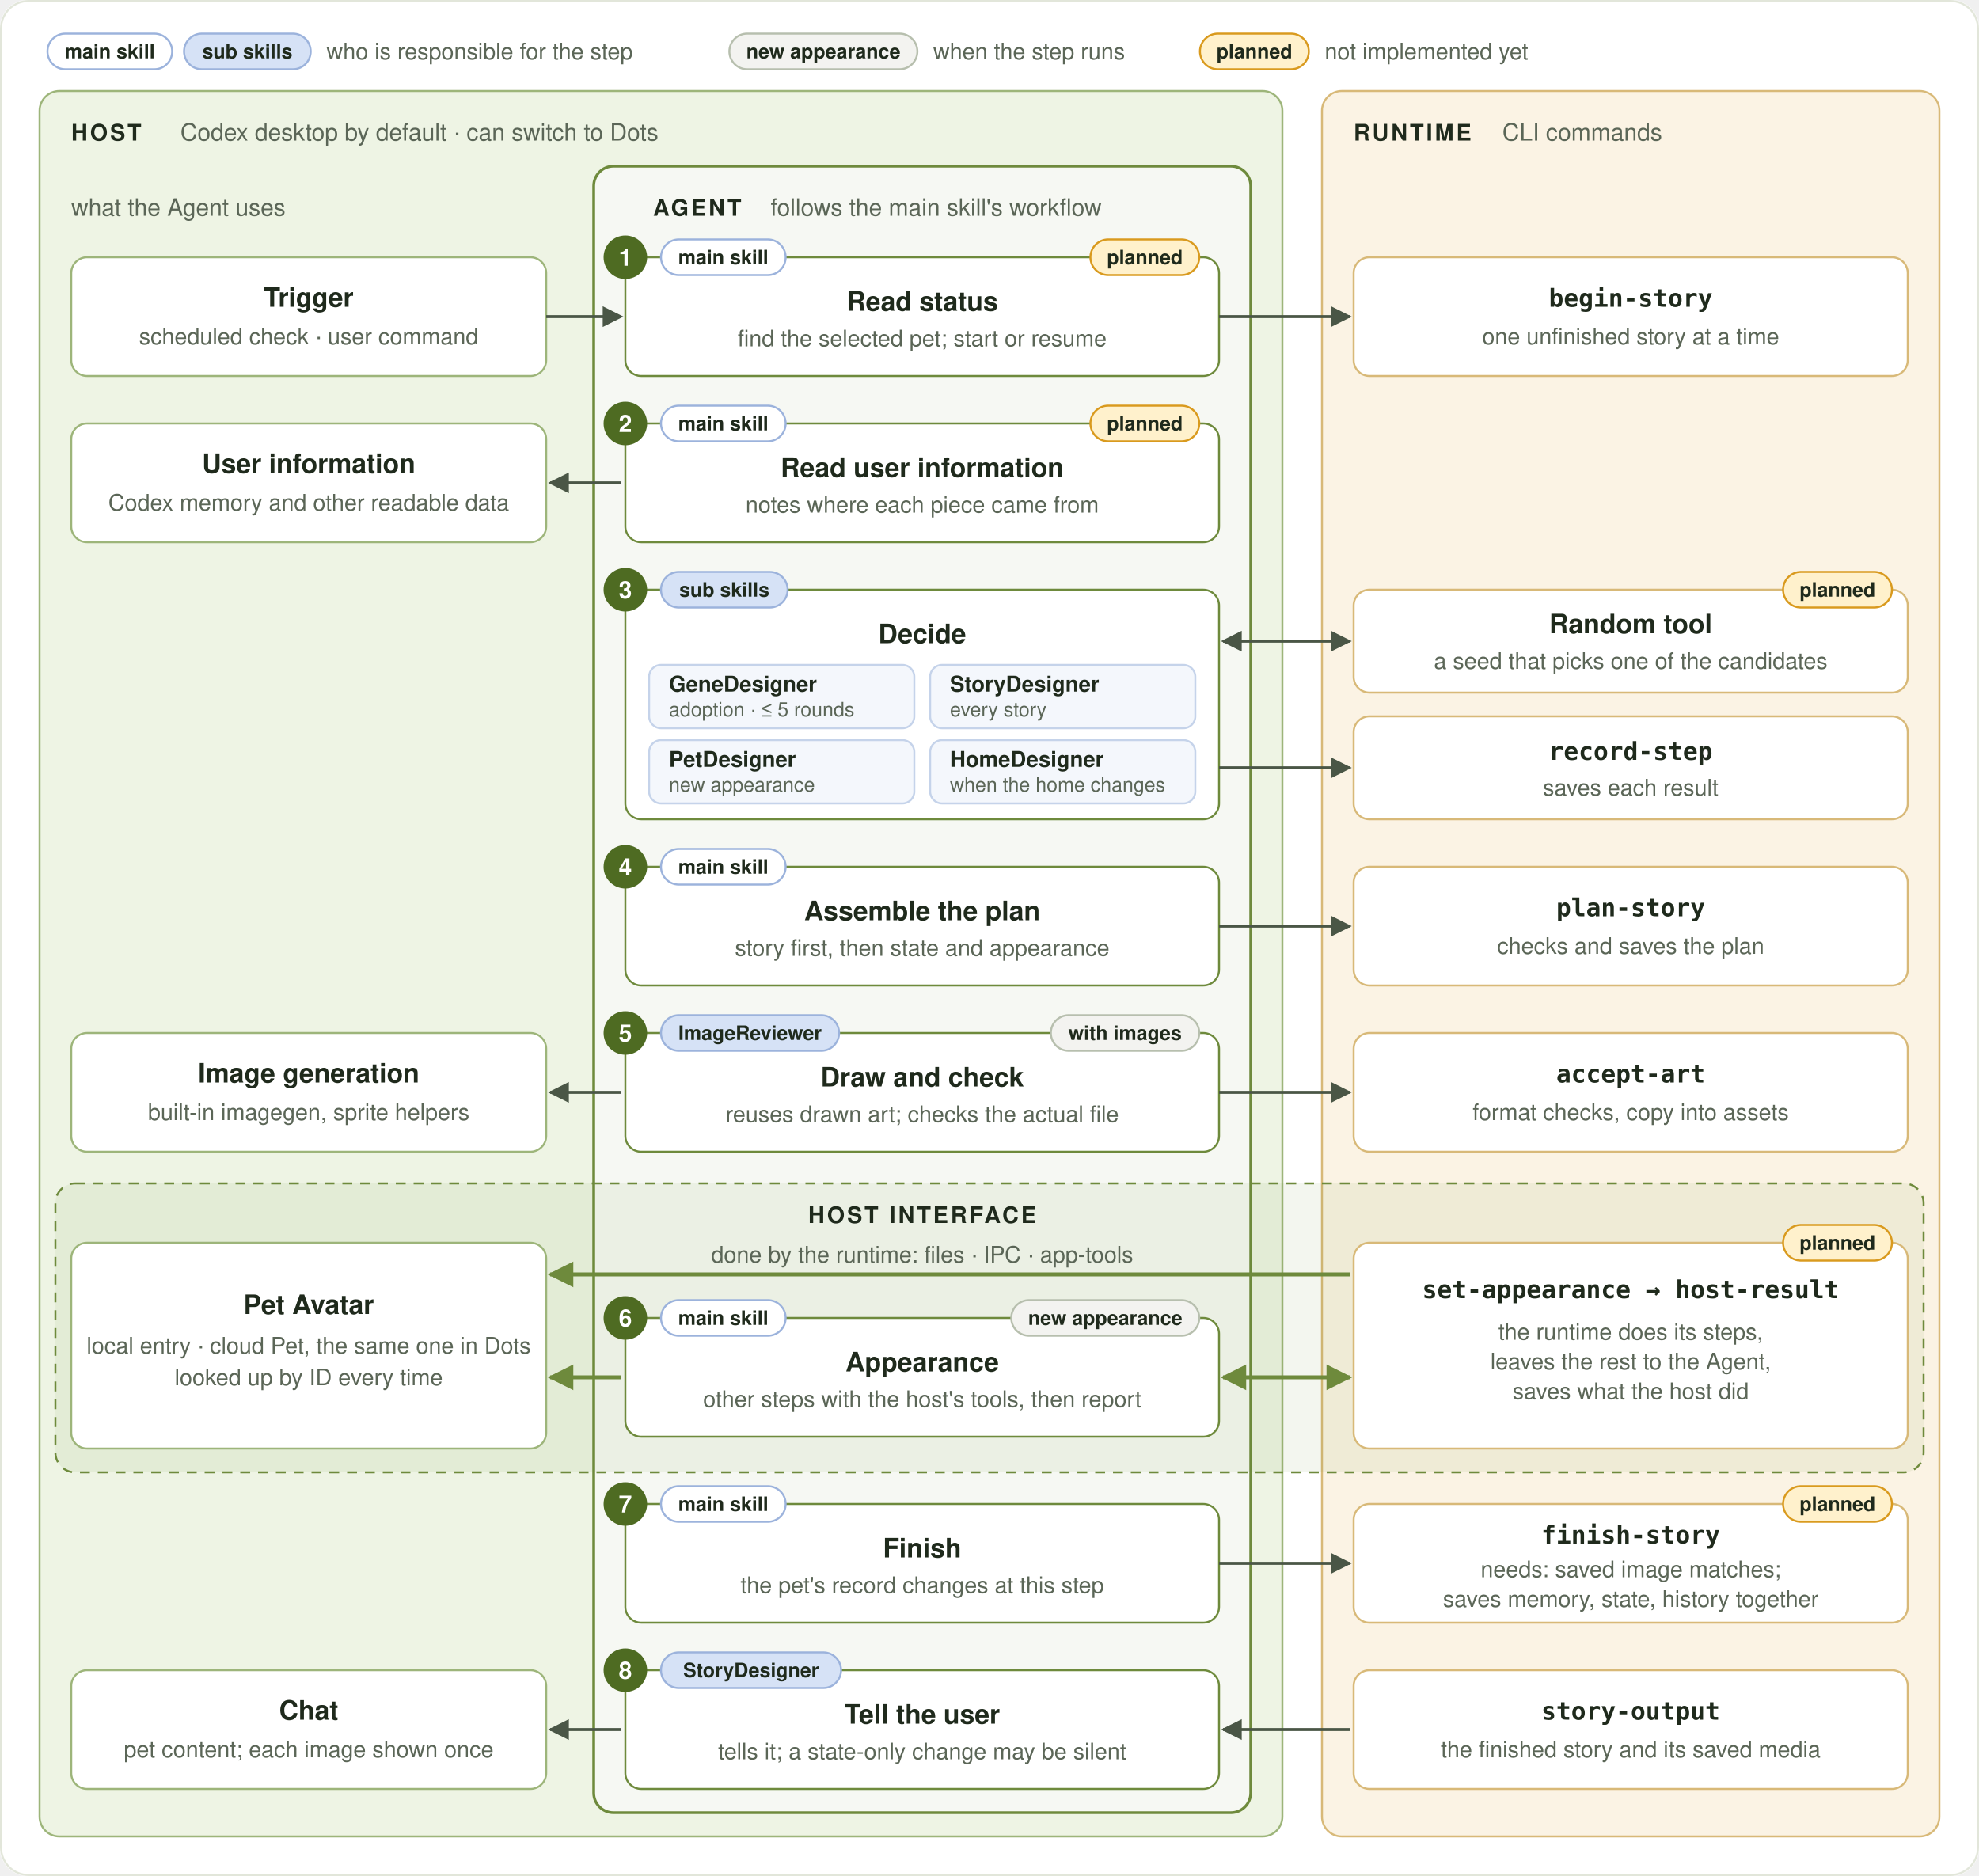
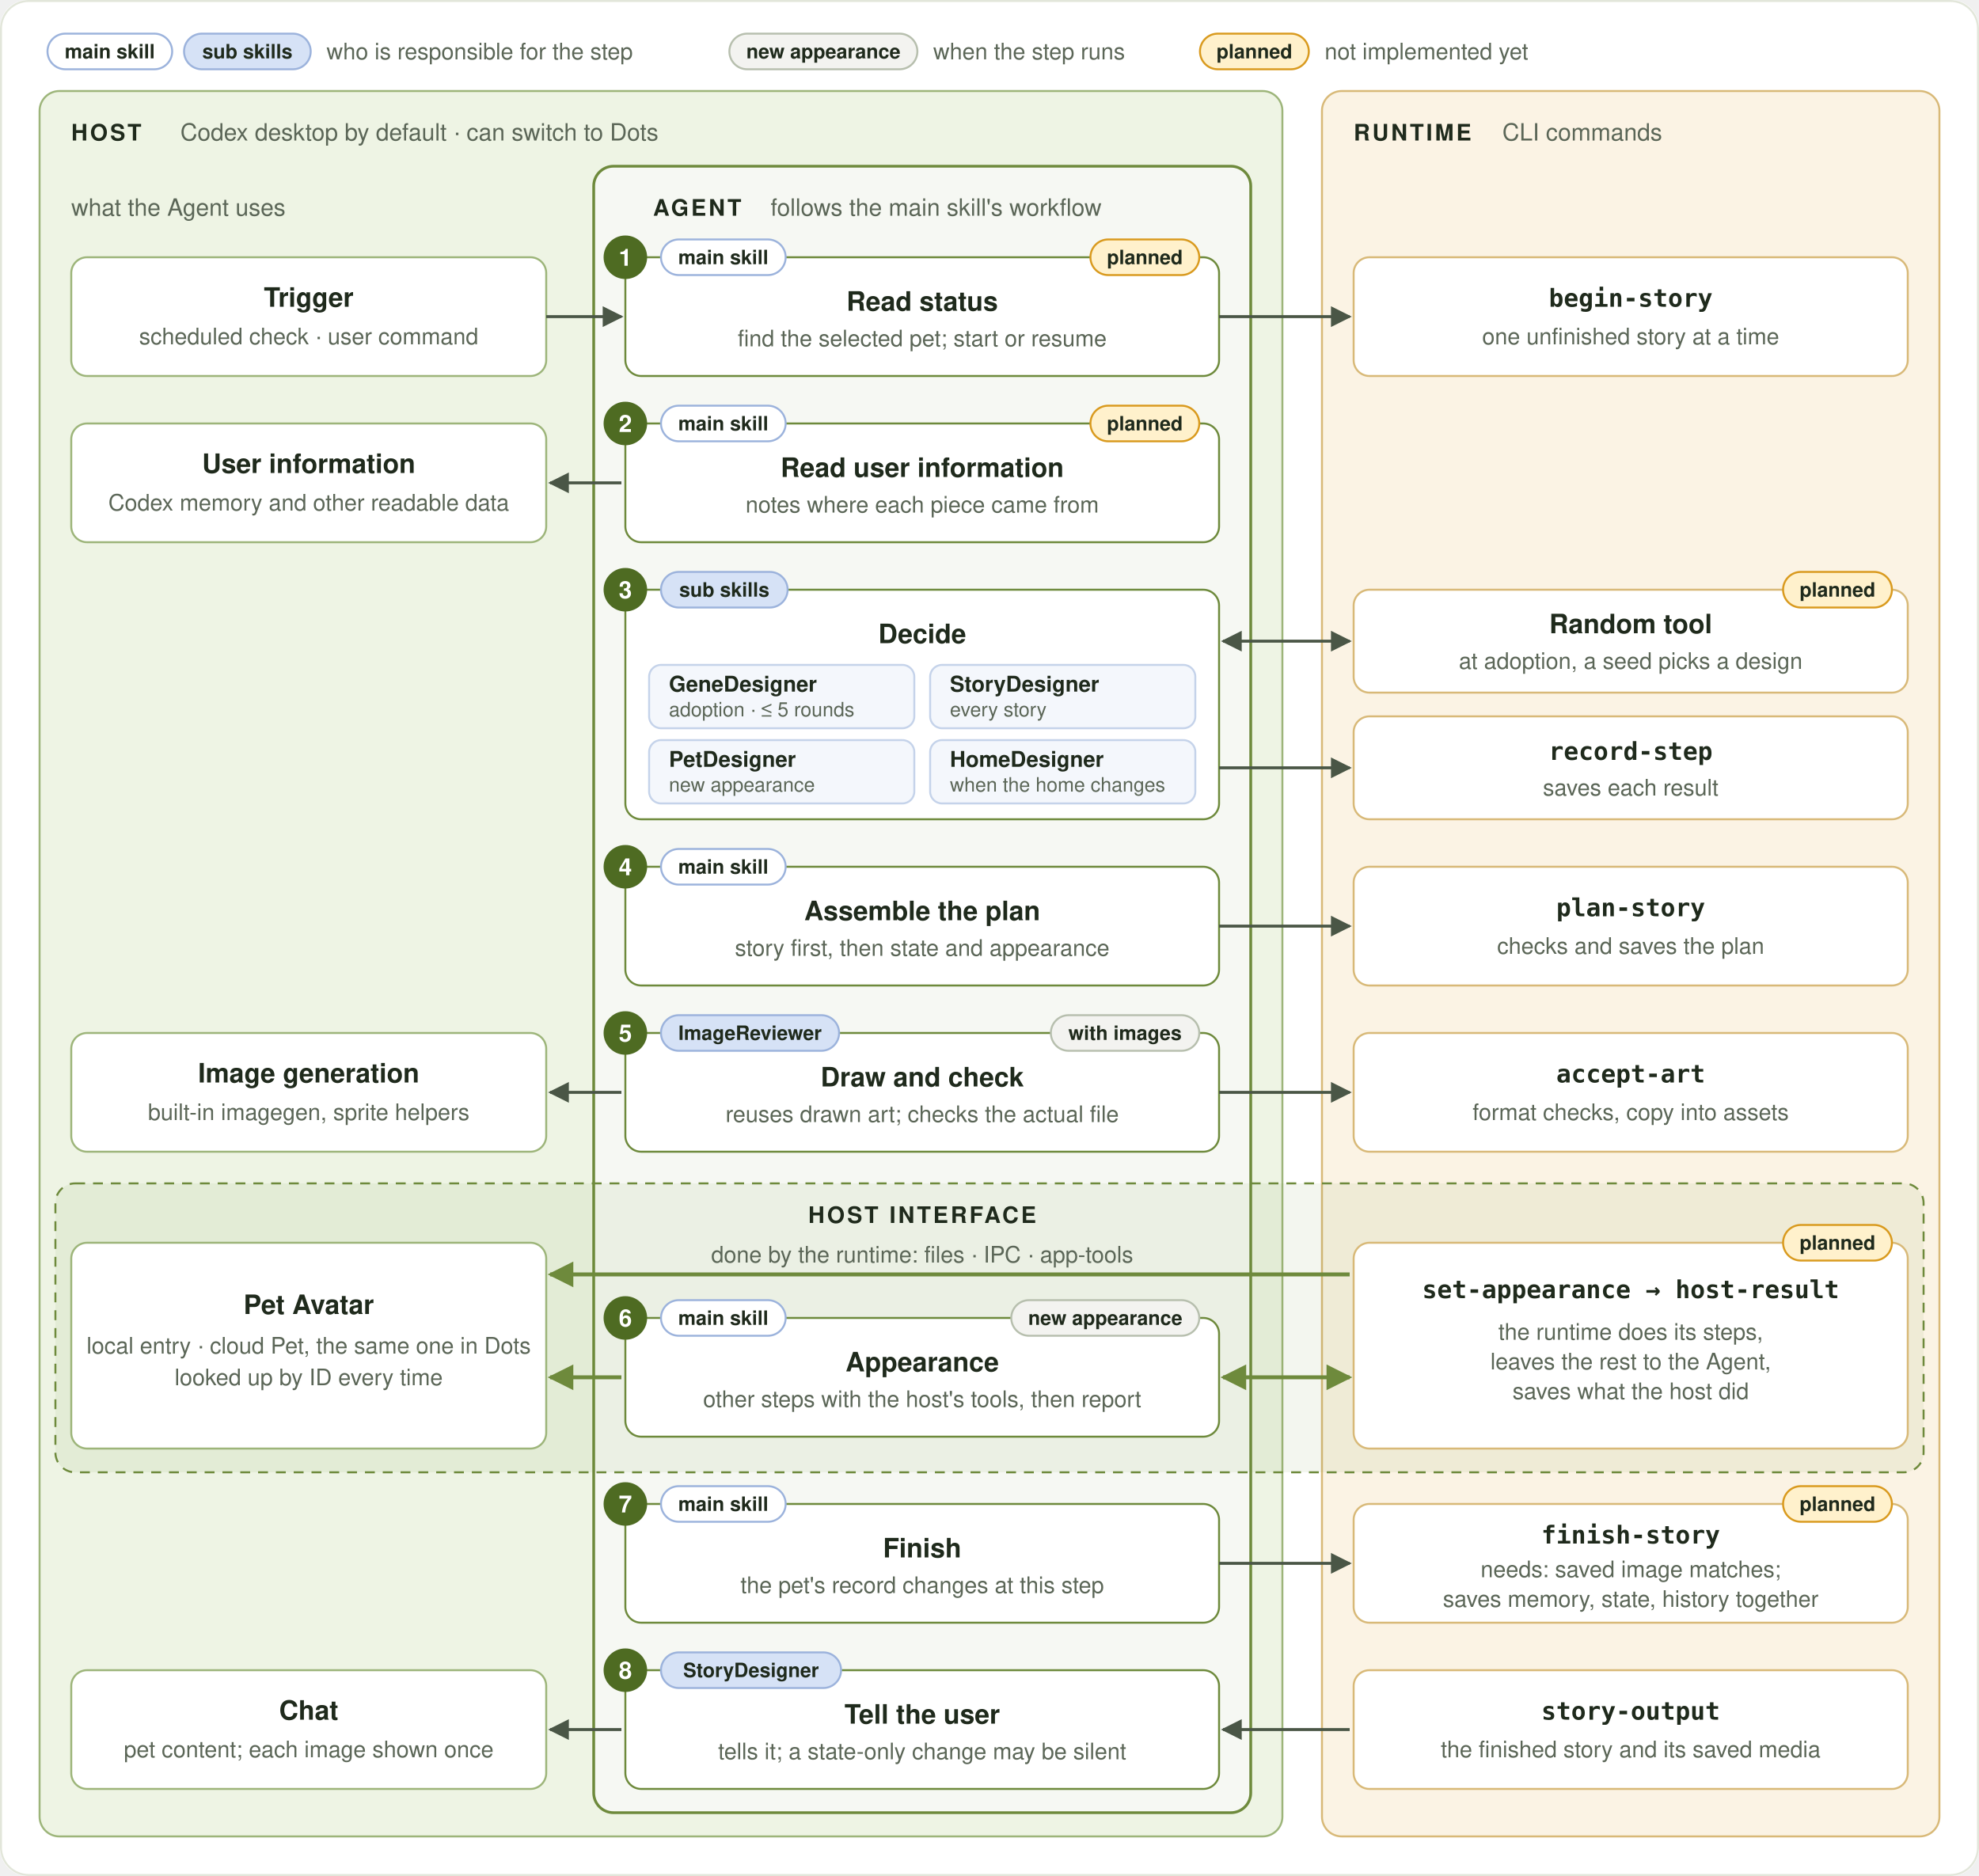
<svg xmlns="http://www.w3.org/2000/svg" viewBox="0 0 1000 948" role="img" aria-labelledby="t d">
  <style>
    text { font-family: -apple-system, BlinkMacSystemFont, 'Segoe UI', Helvetica, Arial, sans-serif; fill: #1F2A1C; }
    .layer { font-size: 11.5px; font-weight: 700; letter-spacing: 1.2px; }
    .where { font-size: 12px; fill: #5B6657; }
    .name { font-size: 13.5px; font-weight: 600; }
    .role { font-size: 11px; font-weight: 600; }
    .when { font-size: 10px; fill: #5B6657; }
    .cmd { font-family: ui-monospace, SFMono-Regular, Menlo, Consolas, monospace; font-size: 12.5px; font-weight: 600; }
    .sub { font-size: 11.5px; fill: #5B6657; }
    .num { font-size: 12px; font-weight: 700; fill: #FFFFFF; }
    .pill { font-size: 10px; font-weight: 600; }
    .flow { stroke: #4A5646; stroke-width: 1.5; fill: none; }
    .port { stroke: #6E8A3C; stroke-width: 2; fill: none; }
  </style>
  <defs>
    <marker id="a" viewBox="0 0 10 10" refX="9" refY="5" markerWidth="7" markerHeight="7" orient="auto-start-reverse">
      <path d="M0 0 10 5 0 10z" fill="#4A5646" />
    </marker>
    <marker id="p" viewBox="0 0 10 10" refX="9" refY="5" markerWidth="6.5" markerHeight="6.5" orient="auto-start-reverse">
      <path d="M0 0 10 5 0 10z" fill="#6E8A3C" />
    </marker>
  </defs>
  <rect width="1000" height="948" rx="14" fill="#FFFFFF" />
  <rect x="0.5" y="0.5" width="999" height="947" rx="14" fill="none" stroke="#E2E6DA" />
  <rect x="24" y="17" width="63" height="18" rx="9" fill="#FFFFFF" stroke="#9CB3DC" />
  <text class="pill" x="55.5" y="29.5" text-anchor="middle" fill="#2F4A7A">main skill</text>
  <rect x="93" y="17" width="64" height="18" rx="9" fill="#D6E2F6" stroke="#9CB3DC" />
  <text class="pill" x="125" y="29.5" text-anchor="middle" fill="#2F4A7A">sub skills</text>
  <text class="sub" x="165" y="30">who is responsible for the step</text>
  <rect x="368.56" y="17" width="95" height="18" rx="9" fill="#F3F3F0" stroke="#B7BFAE" />
  <text class="pill" x="416.06" y="29.5" text-anchor="middle" fill="#4A5646">new appearance</text>
  <text class="sub" x="471.56" y="30">when the step runs</text>
  <rect x="606.35" y="17" width="55" height="18" rx="9" fill="#FFF1CC" stroke="#D99A1E" />
  <text class="pill" x="633.85" y="29.5" text-anchor="middle" fill="#8A5A00">planned</text>
  <text class="sub" x="669.35" y="30">not implemented yet</text>
  <rect x="20" y="46" width="628" height="882" rx="10" fill="#EEF4E4" stroke="#9DB57A" />
  <text class="layer" x="36" y="71">HOST</text>
  <text class="where" x="91.12" y="71">Codex desktop by default · can switch to Dots</text>
  <text class="where" x="36" y="109">what the Agent uses</text>
  <rect x="300" y="84" width="332" height="832" rx="10" fill="#F6F8F3" stroke="#6E8A3C" stroke-width="1.4" />
  <text class="layer" x="330" y="109">AGENT</text>
  <text class="where" x="389.4" y="109">follows the main skill's workflow</text>
  <rect x="668" y="46" width="312" height="882" rx="10" fill="#FBF3E4" stroke="#D8B978" />
  <text class="layer" x="684" y="71">RUNTIME</text>
  <text class="where" x="759.13" y="71">CLI commands</text>
  <rect x="36" y="130" width="240" height="60" rx="8" fill="#FFFFFF" stroke="#9DB57A" />
  <text class="name" x="156" y="155" text-anchor="middle">Trigger</text>
  <text class="sub" x="156" y="174" text-anchor="middle">scheduled check · user command</text>
  <rect x="316" y="130" width="300" height="60" rx="8" fill="#FFFFFF" stroke="#6E8A3C" />
  <text class="name" x="466" y="157" text-anchor="middle">Read status</text>
  <text class="sub" x="466" y="175" text-anchor="middle">find the selected pet; start or resume</text>
  <rect x="551" y="121" width="55" height="18" rx="9" fill="#FFF1CC" stroke="#D99A1E" />
  <text class="pill" x="578.5" y="133.5" text-anchor="middle" fill="#8A5A00">planned</text>
  <rect x="334" y="121" width="63" height="18" rx="9" fill="#FFFFFF" stroke="#9CB3DC" />
  <text class="pill" x="365.5" y="133.5" text-anchor="middle" fill="#2F4A7A">main skill</text>
  <circle cx="316" cy="130" r="11" fill="#4E6B22" />
  <text class="num" x="316" y="134.3" text-anchor="middle">1</text>
  <rect x="684" y="130" width="280" height="60" rx="8" fill="#FFFFFF" stroke="#D8B978" />
  <text class="cmd" x="824" y="155" text-anchor="middle">begin-story</text>
  <text class="sub" x="824" y="174" text-anchor="middle">one unfinished story at a time</text>
  <path class="flow" d="M276 160H314" marker-end="url(#a)" />
  <path class="flow" d="M616 160H682" marker-end="url(#a)" />
  <rect x="36" y="214" width="240" height="60" rx="8" fill="#FFFFFF" stroke="#9DB57A" />
  <text class="name" x="156" y="239" text-anchor="middle">User information</text>
  <text class="sub" x="156" y="258" text-anchor="middle">Codex memory and other readable data</text>
  <rect x="316" y="214" width="300" height="60" rx="8" fill="#FFFFFF" stroke="#6E8A3C" />
  <text class="name" x="466" y="241" text-anchor="middle">Read user information</text>
  <text class="sub" x="466" y="259" text-anchor="middle">notes where each piece came from</text>
  <rect x="334" y="205" width="63" height="18" rx="9" fill="#FFFFFF" stroke="#9CB3DC" />
  <text class="pill" x="365.5" y="217.5" text-anchor="middle" fill="#2F4A7A">main skill</text>
  <rect x="551" y="205" width="55" height="18" rx="9" fill="#FFF1CC" stroke="#D99A1E" />
  <text class="pill" x="578.5" y="217.5" text-anchor="middle" fill="#8A5A00">planned</text>
  <circle cx="316" cy="214" r="11" fill="#4E6B22" />
  <text class="num" x="316" y="218.3" text-anchor="middle">2</text>
  <path class="flow" d="M314 244H278" marker-end="url(#a)" />
  <rect x="316" y="298" width="300" height="116" rx="8" fill="#FFFFFF" stroke="#6E8A3C" />
  <text class="name" x="466" y="325" text-anchor="middle">Decide</text>
  <rect x="334" y="289" width="64" height="18" rx="9" fill="#D6E2F6" stroke="#9CB3DC" />
  <text class="pill" x="366" y="301.5" text-anchor="middle" fill="#2F4A7A">sub skills</text>
  <circle cx="316" cy="298" r="11" fill="#4E6B22" />
  <text class="num" x="316" y="302.3" text-anchor="middle">3</text>
  <rect x="328" y="336" width="134" height="32" rx="6" fill="#F4F7FC" stroke="#C5D3EA" />
  <text class="role" x="338" y="349.5">GeneDesigner</text>
  <text class="when" x="338" y="362">adoption · ≤ 5 rounds</text>
  <rect x="470" y="336" width="134" height="32" rx="6" fill="#F4F7FC" stroke="#C5D3EA" />
  <text class="role" x="480" y="349.5">StoryDesigner</text>
  <text class="when" x="480" y="362">every story</text>
  <rect x="328" y="374" width="134" height="32" rx="6" fill="#F4F7FC" stroke="#C5D3EA" />
  <text class="role" x="338" y="387.5">PetDesigner</text>
  <text class="when" x="338" y="400">new appearance</text>
  <rect x="470" y="374" width="134" height="32" rx="6" fill="#F4F7FC" stroke="#C5D3EA" />
  <text class="role" x="480" y="387.5">HomeDesigner</text>
  <text class="when" x="480" y="400">when the home changes</text>
  <rect x="684" y="298" width="280" height="52" rx="8" fill="#FFFFFF" stroke="#D8B978" />
  <text class="name" x="824" y="320" text-anchor="middle">Random tool</text>
-   <text class="sub" x="824" y="338" text-anchor="middle">a seed that picks one of the candidates</text>
+   <text class="sub" x="824" y="338" text-anchor="middle">at adoption, a seed picks a design</text>
  <rect x="901" y="289" width="55" height="18" rx="9" fill="#FFF1CC" stroke="#D99A1E" />
  <text class="pill" x="928.5" y="301.5" text-anchor="middle" fill="#8A5A00">planned</text>
  <path class="flow" d="M618 324H682" marker-start="url(#a)" marker-end="url(#a)" />
  <rect x="684" y="362" width="280" height="52" rx="8" fill="#FFFFFF" stroke="#D8B978" />
  <text class="cmd" x="824" y="384" text-anchor="middle">record-step</text>
  <text class="sub" x="824" y="402" text-anchor="middle">saves each result</text>
  <path class="flow" d="M616 388H682" marker-end="url(#a)" />
  <rect x="316" y="438" width="300" height="60" rx="8" fill="#FFFFFF" stroke="#6E8A3C" />
  <text class="name" x="466" y="465" text-anchor="middle">Assemble the plan</text>
  <text class="sub" x="466" y="483" text-anchor="middle">story first, then state and appearance</text>
  <rect x="334" y="429" width="63" height="18" rx="9" fill="#FFFFFF" stroke="#9CB3DC" />
  <text class="pill" x="365.5" y="441.5" text-anchor="middle" fill="#2F4A7A">main skill</text>
  <circle cx="316" cy="438" r="11" fill="#4E6B22" />
  <text class="num" x="316" y="442.3" text-anchor="middle">4</text>
  <rect x="684" y="438" width="280" height="60" rx="8" fill="#FFFFFF" stroke="#D8B978" />
  <text class="cmd" x="824" y="463" text-anchor="middle">plan-story</text>
  <text class="sub" x="824" y="482" text-anchor="middle">checks and saves the plan</text>
  <path class="flow" d="M616 468H682" marker-end="url(#a)" />
  <rect x="36" y="522" width="240" height="60" rx="8" fill="#FFFFFF" stroke="#9DB57A" />
  <text class="name" x="156" y="547" text-anchor="middle">Image generation</text>
  <text class="sub" x="156" y="566" text-anchor="middle">built-in imagegen, sprite helpers</text>
  <rect x="316" y="522" width="300" height="60" rx="8" fill="#FFFFFF" stroke="#6E8A3C" />
  <text class="name" x="466" y="549" text-anchor="middle">Draw and check</text>
  <text class="sub" x="466" y="567" text-anchor="middle">reuses drawn art; checks the actual file</text>
  <rect x="334" y="513" width="90" height="18" rx="9" fill="#D6E2F6" stroke="#9CB3DC" />
  <text class="pill" x="379" y="525.5" text-anchor="middle" fill="#2F4A7A">ImageReviewer</text>
  <rect x="531" y="513" width="75" height="18" rx="9" fill="#F3F3F0" stroke="#B7BFAE" />
  <text class="pill" x="568.5" y="525.5" text-anchor="middle" fill="#4A5646">with images</text>
  <circle cx="316" cy="522" r="11" fill="#4E6B22" />
  <text class="num" x="316" y="526.3" text-anchor="middle">5</text>
  <rect x="684" y="522" width="280" height="60" rx="8" fill="#FFFFFF" stroke="#D8B978" />
  <text class="cmd" x="824" y="547" text-anchor="middle">accept-art</text>
  <text class="sub" x="824" y="566" text-anchor="middle">format checks, copy into assets</text>
  <path class="flow" d="M314 552H278" marker-end="url(#a)" />
  <path class="flow" d="M616 552H682" marker-end="url(#a)" />
  <rect x="28" y="598" width="944" height="146" rx="10" fill="#6E8A3C" fill-opacity="0.08" stroke="#6E8A3C" stroke-dasharray="5 4" />
  <text class="layer" x="466" y="618" text-anchor="middle" fill="#4E6B22">HOST INTERFACE</text>
  <rect x="36" y="628" width="240" height="104" rx="8" fill="#FFFFFF" stroke="#9DB57A" />
  <text class="name" x="156" y="664" text-anchor="middle">Pet Avatar</text>
  <text class="sub" x="156" y="684" text-anchor="middle">local entry · cloud Pet, the same one in Dots</text>
  <text class="sub" x="156" y="700" text-anchor="middle">looked up by ID every time</text>
  <rect x="684" y="628" width="280" height="104" rx="8" fill="#FFFFFF" stroke="#D8B978" />
  <text class="cmd" x="824" y="656" text-anchor="middle">set-appearance → host-result</text>
  <text class="sub" x="824" y="677" text-anchor="middle">the runtime does its steps,</text>
  <text class="sub" x="824" y="692" text-anchor="middle">leaves the rest to the Agent,</text>
  <text class="sub" x="824" y="707" text-anchor="middle">saves what the host did</text>
  <rect x="901" y="619" width="55" height="18" rx="9" fill="#FFF1CC" stroke="#D99A1E" />
  <text class="pill" x="928.5" y="631.5" text-anchor="middle" fill="#8A5A00">planned</text>
  <path class="port" d="M682 644H278" marker-end="url(#p)" />
  <text class="sub" x="466" y="638" text-anchor="middle" fill="#4E6B22">done by the runtime: files · IPC · app-tools</text>
  <rect x="316" y="666" width="300" height="60" rx="8" fill="#FFFFFF" stroke="#6E8A3C" />
  <text class="name" x="466" y="693" text-anchor="middle">Appearance</text>
  <text class="sub" x="466" y="711" text-anchor="middle">other steps with the host's tools, then report</text>
  <rect x="334" y="657" width="63" height="18" rx="9" fill="#FFFFFF" stroke="#9CB3DC" />
  <text class="pill" x="365.5" y="669.5" text-anchor="middle" fill="#2F4A7A">main skill</text>
  <rect x="511" y="657" width="95" height="18" rx="9" fill="#F3F3F0" stroke="#B7BFAE" />
  <text class="pill" x="558.5" y="669.5" text-anchor="middle" fill="#4A5646">new appearance</text>
  <circle cx="316" cy="666" r="11" fill="#4E6B22" />
  <text class="num" x="316" y="670.3" text-anchor="middle">6</text>
  <path class="port" d="M682 696H618" marker-start="url(#p)" marker-end="url(#p)" />
  <path class="port" d="M314 696H278" marker-end="url(#p)" />
  <rect x="316" y="760" width="300" height="60" rx="8" fill="#FFFFFF" stroke="#6E8A3C" />
  <text class="name" x="466" y="787" text-anchor="middle">Finish</text>
  <text class="sub" x="466" y="805" text-anchor="middle">the pet's record changes at this step</text>
  <rect x="334" y="751" width="63" height="18" rx="9" fill="#FFFFFF" stroke="#9CB3DC" />
  <text class="pill" x="365.5" y="763.5" text-anchor="middle" fill="#2F4A7A">main skill</text>
  <circle cx="316" cy="760" r="11" fill="#4E6B22" />
  <text class="num" x="316" y="764.3" text-anchor="middle">7</text>
  <rect x="684" y="760" width="280" height="60" rx="8" fill="#FFFFFF" stroke="#D8B978" />
  <text class="cmd" x="824" y="780" text-anchor="middle">finish-story</text>
  <text class="sub" x="824" y="797" text-anchor="middle">needs: saved image matches;</text>
  <text class="sub" x="824" y="812" text-anchor="middle">saves memory, state, history together</text>
  <rect x="901" y="751" width="55" height="18" rx="9" fill="#FFF1CC" stroke="#D99A1E" />
  <text class="pill" x="928.5" y="763.5" text-anchor="middle" fill="#8A5A00">planned</text>
  <path class="flow" d="M616 790H682" marker-end="url(#a)" />
  <rect x="36" y="844" width="240" height="60" rx="8" fill="#FFFFFF" stroke="#9DB57A" />
  <text class="name" x="156" y="869" text-anchor="middle">Chat</text>
  <text class="sub" x="156" y="888" text-anchor="middle">pet content; each image shown once</text>
  <rect x="316" y="844" width="300" height="60" rx="8" fill="#FFFFFF" stroke="#6E8A3C" />
  <text class="name" x="466" y="871" text-anchor="middle">Tell the user</text>
  <text class="sub" x="466" y="889" text-anchor="middle">tells it; a state-only change may be silent</text>
  <rect x="334" y="835" width="91" height="18" rx="9" fill="#D6E2F6" stroke="#9CB3DC" />
  <text class="pill" x="379.5" y="847.5" text-anchor="middle" fill="#2F4A7A">StoryDesigner</text>
  <circle cx="316" cy="844" r="11" fill="#4E6B22" />
  <text class="num" x="316" y="848.3" text-anchor="middle">8</text>
  <rect x="684" y="844" width="280" height="60" rx="8" fill="#FFFFFF" stroke="#D8B978" />
  <text class="cmd" x="824" y="869" text-anchor="middle">story-output</text>
  <text class="sub" x="824" y="888" text-anchor="middle">the finished story and its saved media</text>
  <path class="flow" d="M682 874H618" marker-end="url(#a)" />
  <path class="flow" d="M314 874H278" marker-end="url(#a)" />
</svg>
